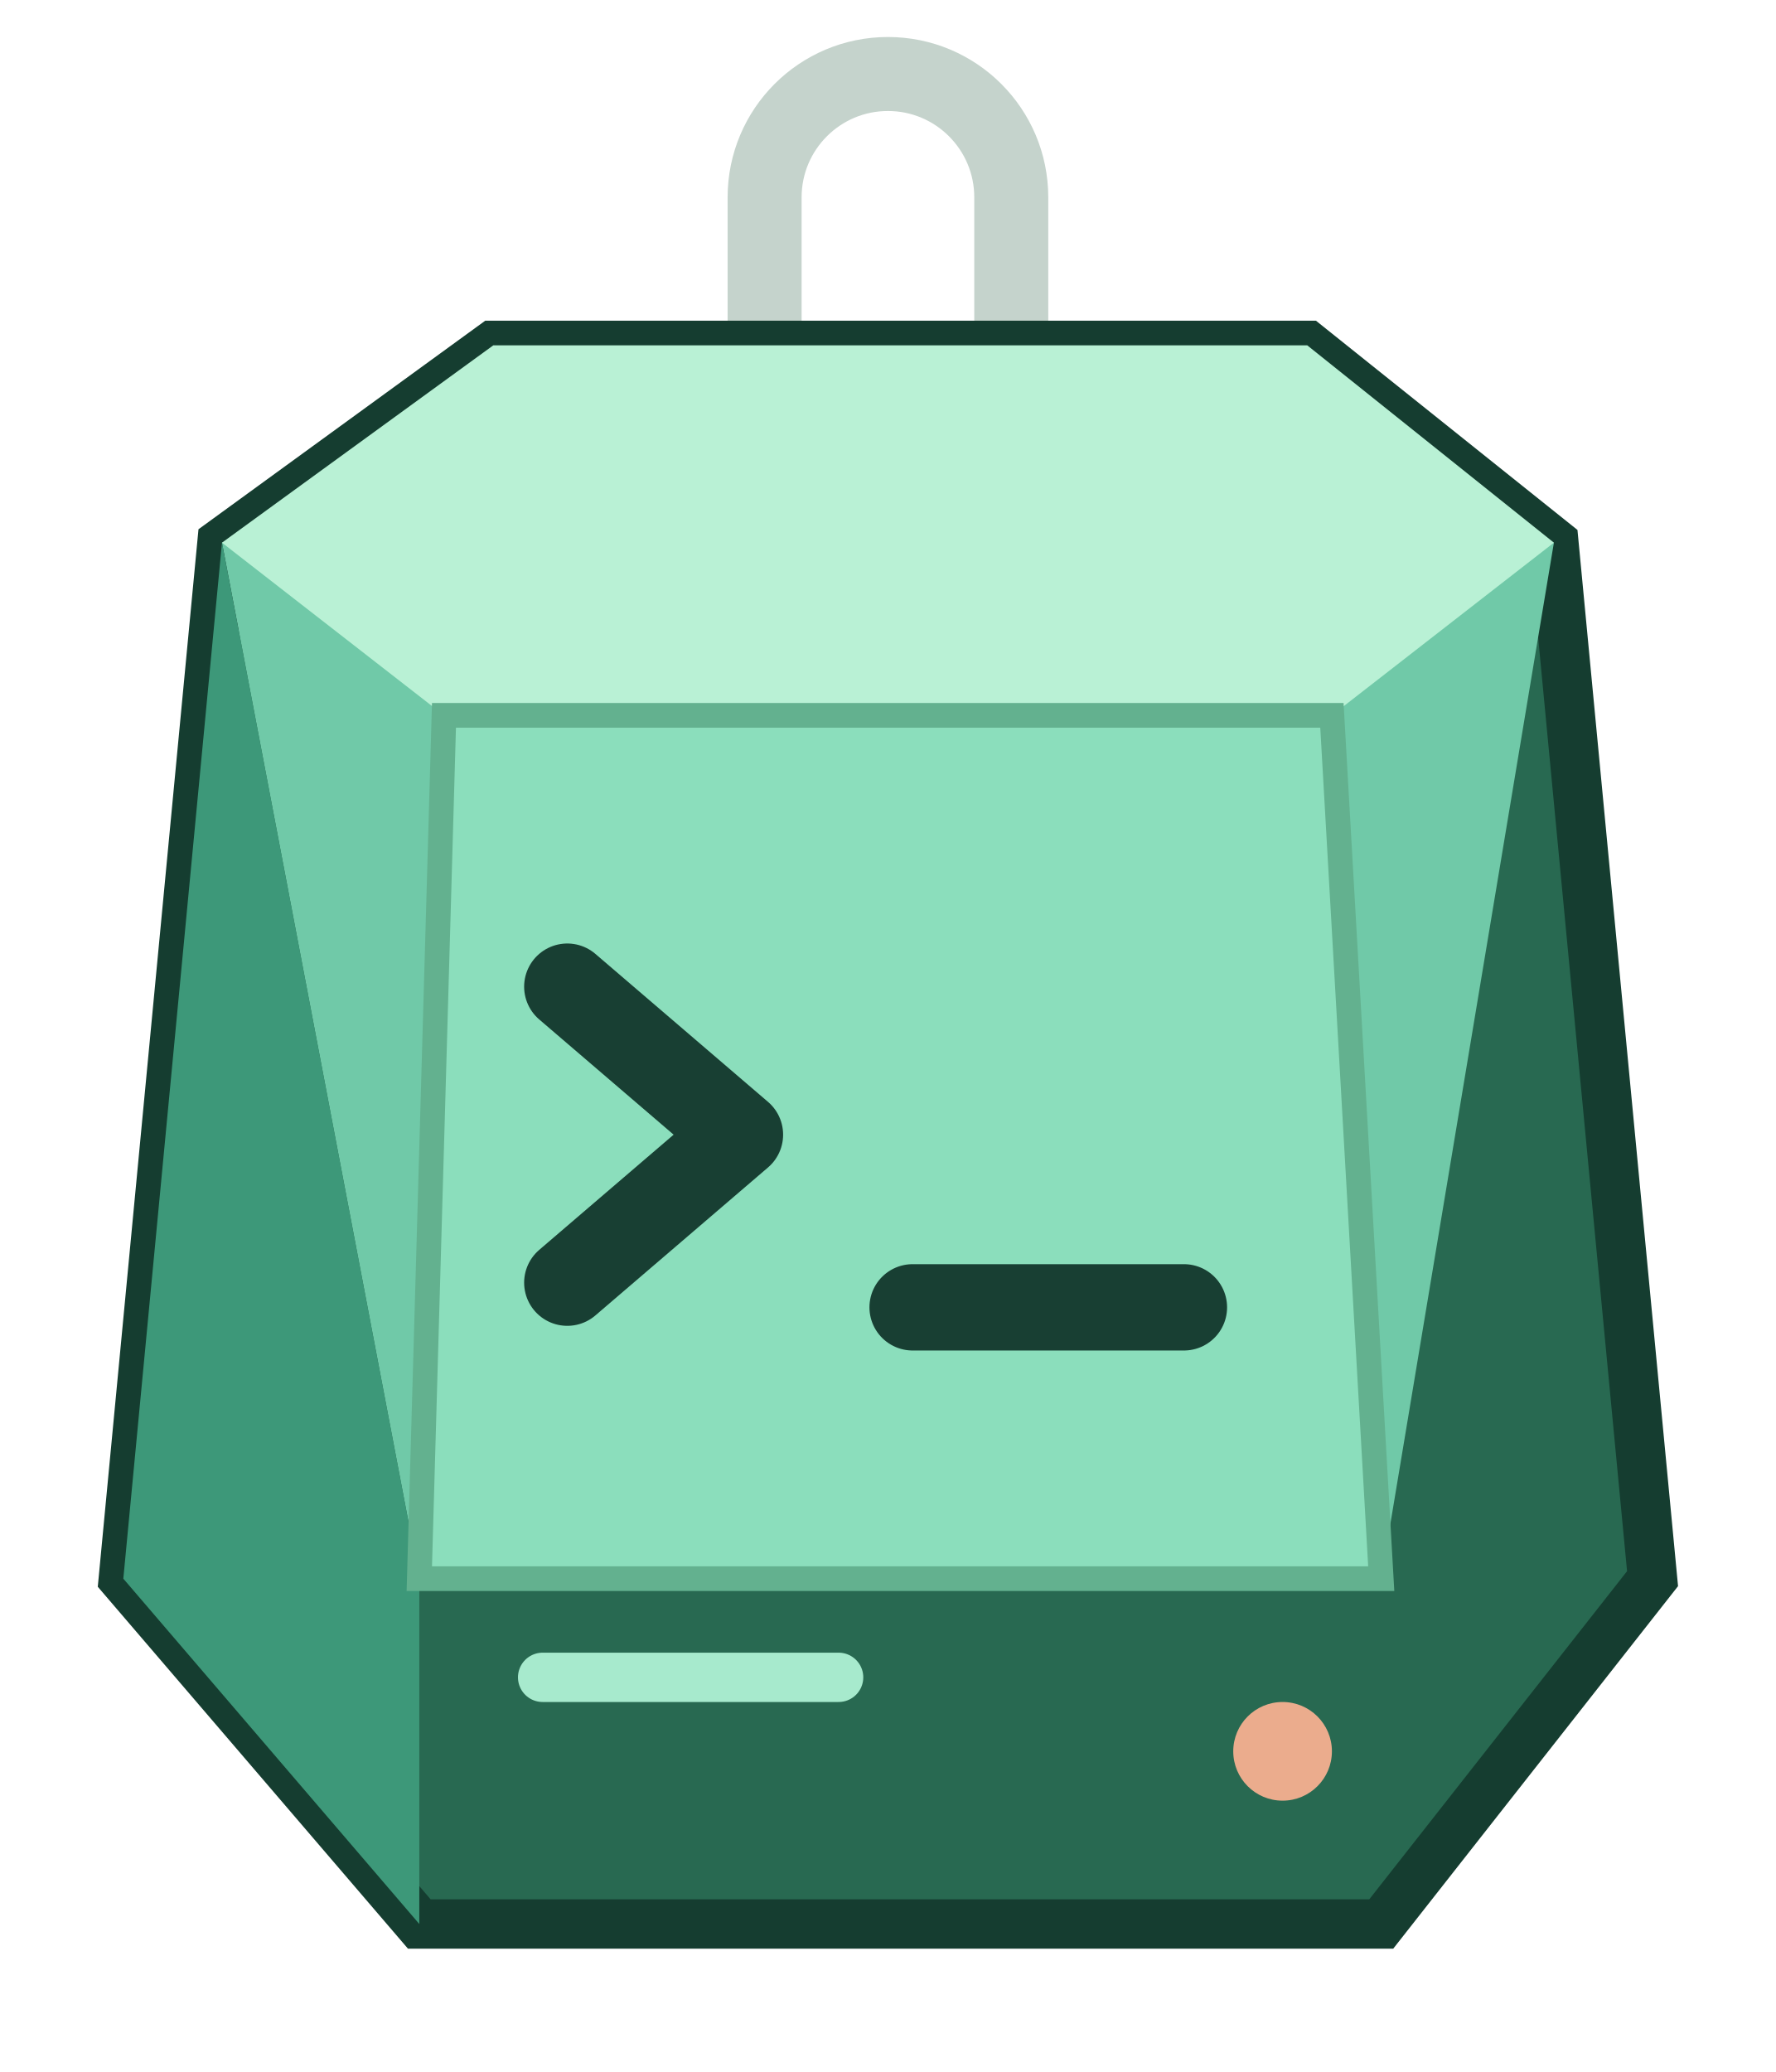
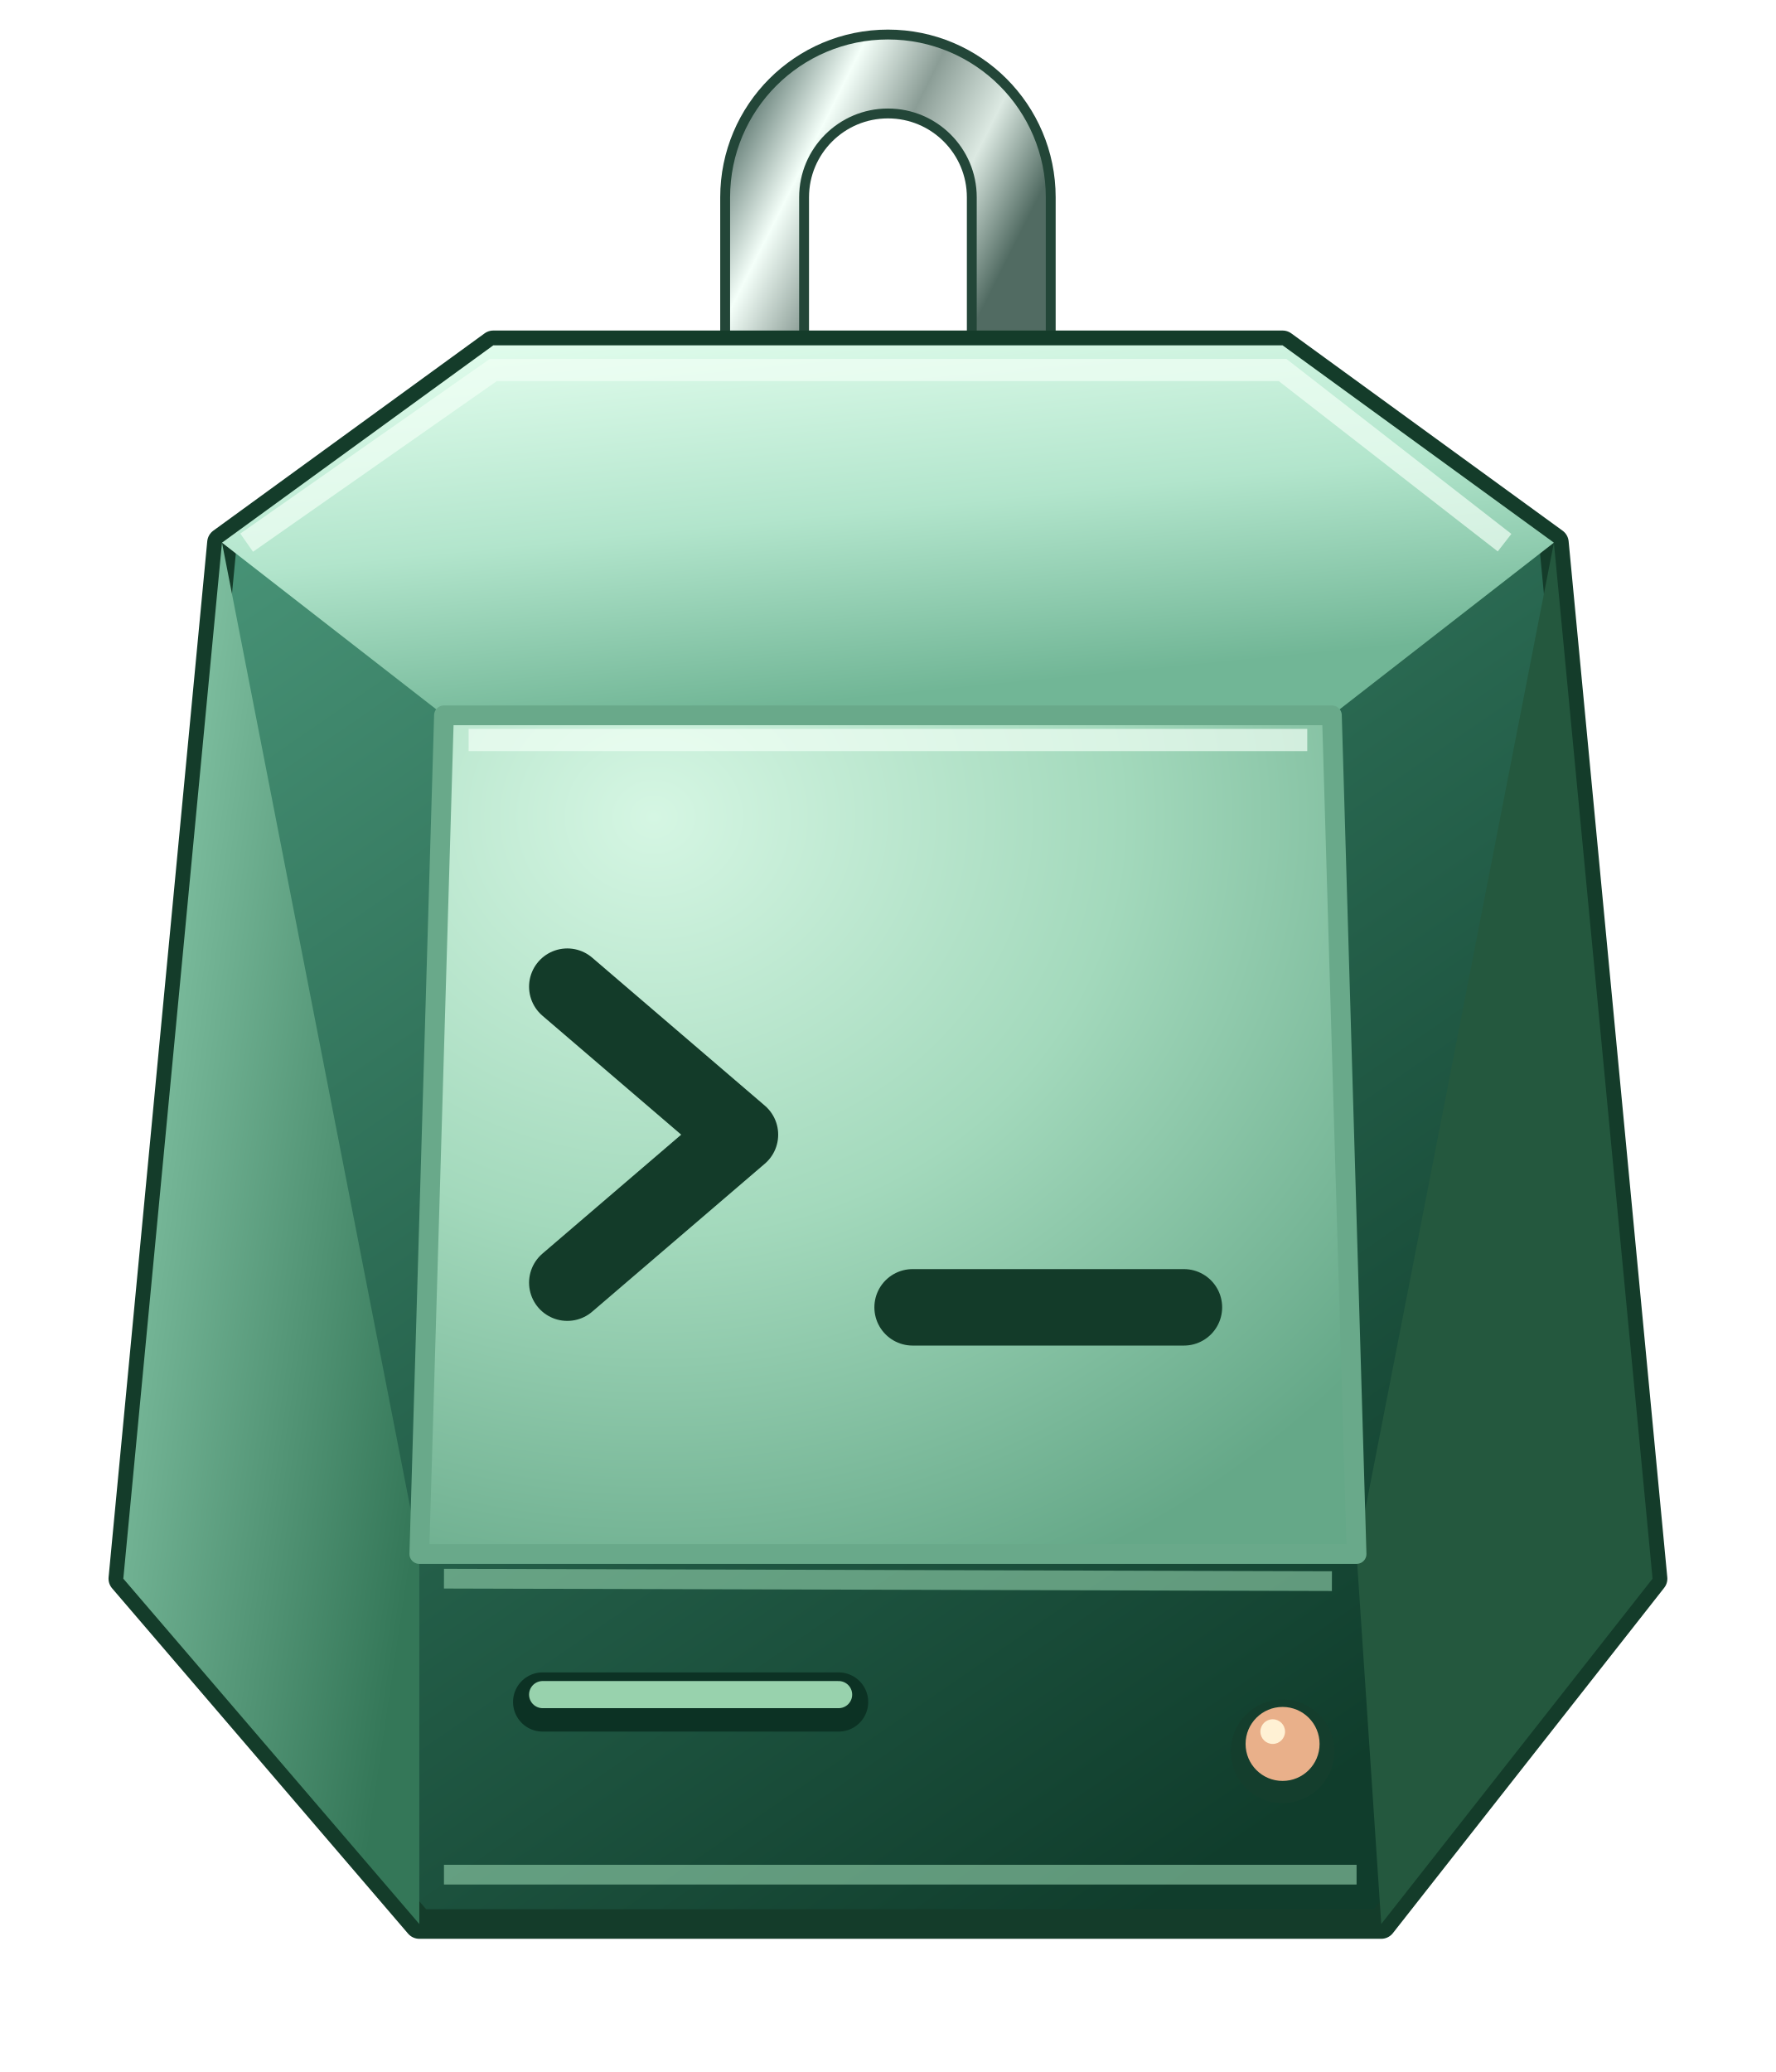
<svg xmlns="http://www.w3.org/2000/svg" width="72" height="84" viewBox="0 0 72 84">
-   <path d="M31 14V8a5 5 0 0 1 10 0v6" fill="none" stroke="#c5d3cc" stroke-width="3" />
-   <path d="M9 22 20 14h33l10 8 4 42-11 14H17L5 64Z" fill="#286951" stroke="#153d30" stroke-width="2" />
-   <path d="m9 22 8 42h39l7-42Z" fill="#70c9a8" />
-   <path d="m9 22 11-8h33l10 8-9 7H18Z" fill="#b9f1d5" />
-   <path d="m5 64 12 14V64L9 22Z" fill="#3d9879" />
-   <path d="M18 29h36l2 35H17Z" fill="#8bdebc" stroke="#63b18f" />
-   <path d="m23 40 7 6-7 6m14 1h11" fill="none" stroke="#183f33" stroke-width="3.5" stroke-linecap="round" stroke-linejoin="round" />
-   <path d="M22 68h12" stroke="#a7eacd" stroke-width="2" stroke-linecap="round" />
-   <circle cx="52" cy="71" r="2" fill="#ebac8d" />
+   <defs>
+     <linearGradient id="metal" x1="0" x2="1" y2=".6">
+       <stop stop-color="#657e77" />
+       <stop offset=".25" stop-color="#f4fff9" />
+       <stop offset=".5" stop-color="#8b9d96" />
+       <stop offset=".75" stop-color="#dce9e2" />
+       <stop offset="1" stop-color="#516b62" />
+     </linearGradient>
+     <linearGradient id="shell" x2=".65" y2="1">
+       <stop stop-color="#509f81" />
+       <stop offset=".55" stop-color="#28664f" />
+       <stop offset="1" stop-color="#103d2c" />
+     </linearGradient>
+     <linearGradient id="top" x2=".35" y2="1">
+       <stop stop-color="#e6fff0" />
+       <stop offset=".55" stop-color="#b2e5cc" />
+       <stop offset="1" stop-color="#71b696" />
+     </linearGradient>
+     <radialGradient id="face" cx=".25" cy=".12" r="1">
+       <stop stop-color="#d5f6e3" />
+       <stop offset=".5" stop-color="#a3d9bc" />
+       <stop offset="1" stop-color="#65a888" />
+     </radialGradient>
+     <linearGradient id="side" x2="1" y2=".7">
+       <stop stop-color="#91d1b2" />
+       <stop offset="1" stop-color="#347758" />
+     </linearGradient>
+   </defs>
+   <path d="M31 15V8a5 5 0 0 1 10 0v7" fill="none" stroke="#234638" stroke-width="3.6" />
+   <path d="M31 15V8a5 5 0 0 1 10 0v7" fill="none" stroke="url(#metal)" stroke-width="2.8" />
+   <path d="m9 22 11-8h32l11 8 4 42-11 14H17L5 64Z" fill="url(#shell)" stroke="#143c2a" stroke-width="1.2" stroke-linejoin="round" />
+   <path d="m9 22 11-8h32l11 8-9 7H18Z" fill="url(#top)" />
+   <path d="m5 64 12 14V63L9 22Z" fill="url(#side)" />
+   <path d="m63 22-8 41 1 15 11-14Z" fill="#24583e" />
+   <path d="M18 29h36l1 34H17Z" fill="url(#face)" stroke="#69a98a" stroke-width=".8" stroke-linejoin="round" />
+   <path d="m10 22 10-7h32l9 7M19 30h34" fill="none" stroke="#f1fff5" stroke-opacity=".7" stroke-width=".9" />
+   <path d="m18 64 36 .1M18 76h37" fill="none" stroke="#8bc8a5" stroke-opacity=".65" stroke-width=".8" />
+   <path d="m23 40 7 6-7 6m14 1h11" fill="none" stroke="#133b29" stroke-width="3.1" stroke-linecap="round" stroke-linejoin="round" />
+   <path d="M22 69h12" stroke="#0c3224" stroke-width="2.4" stroke-linecap="round" />
+   <path d="M22 68.7h12" stroke="#98d2ad" stroke-width="1.1" stroke-linecap="round" />
+   <circle cx="52" cy="71" r="2.1" fill="#143e2d" />
+   <circle cx="52" cy="70.7" r="1.5" fill="#e9b08a" />
+   <circle cx="51.6" cy="70.2" r=".5" fill="#fff1d4" />
</svg>
